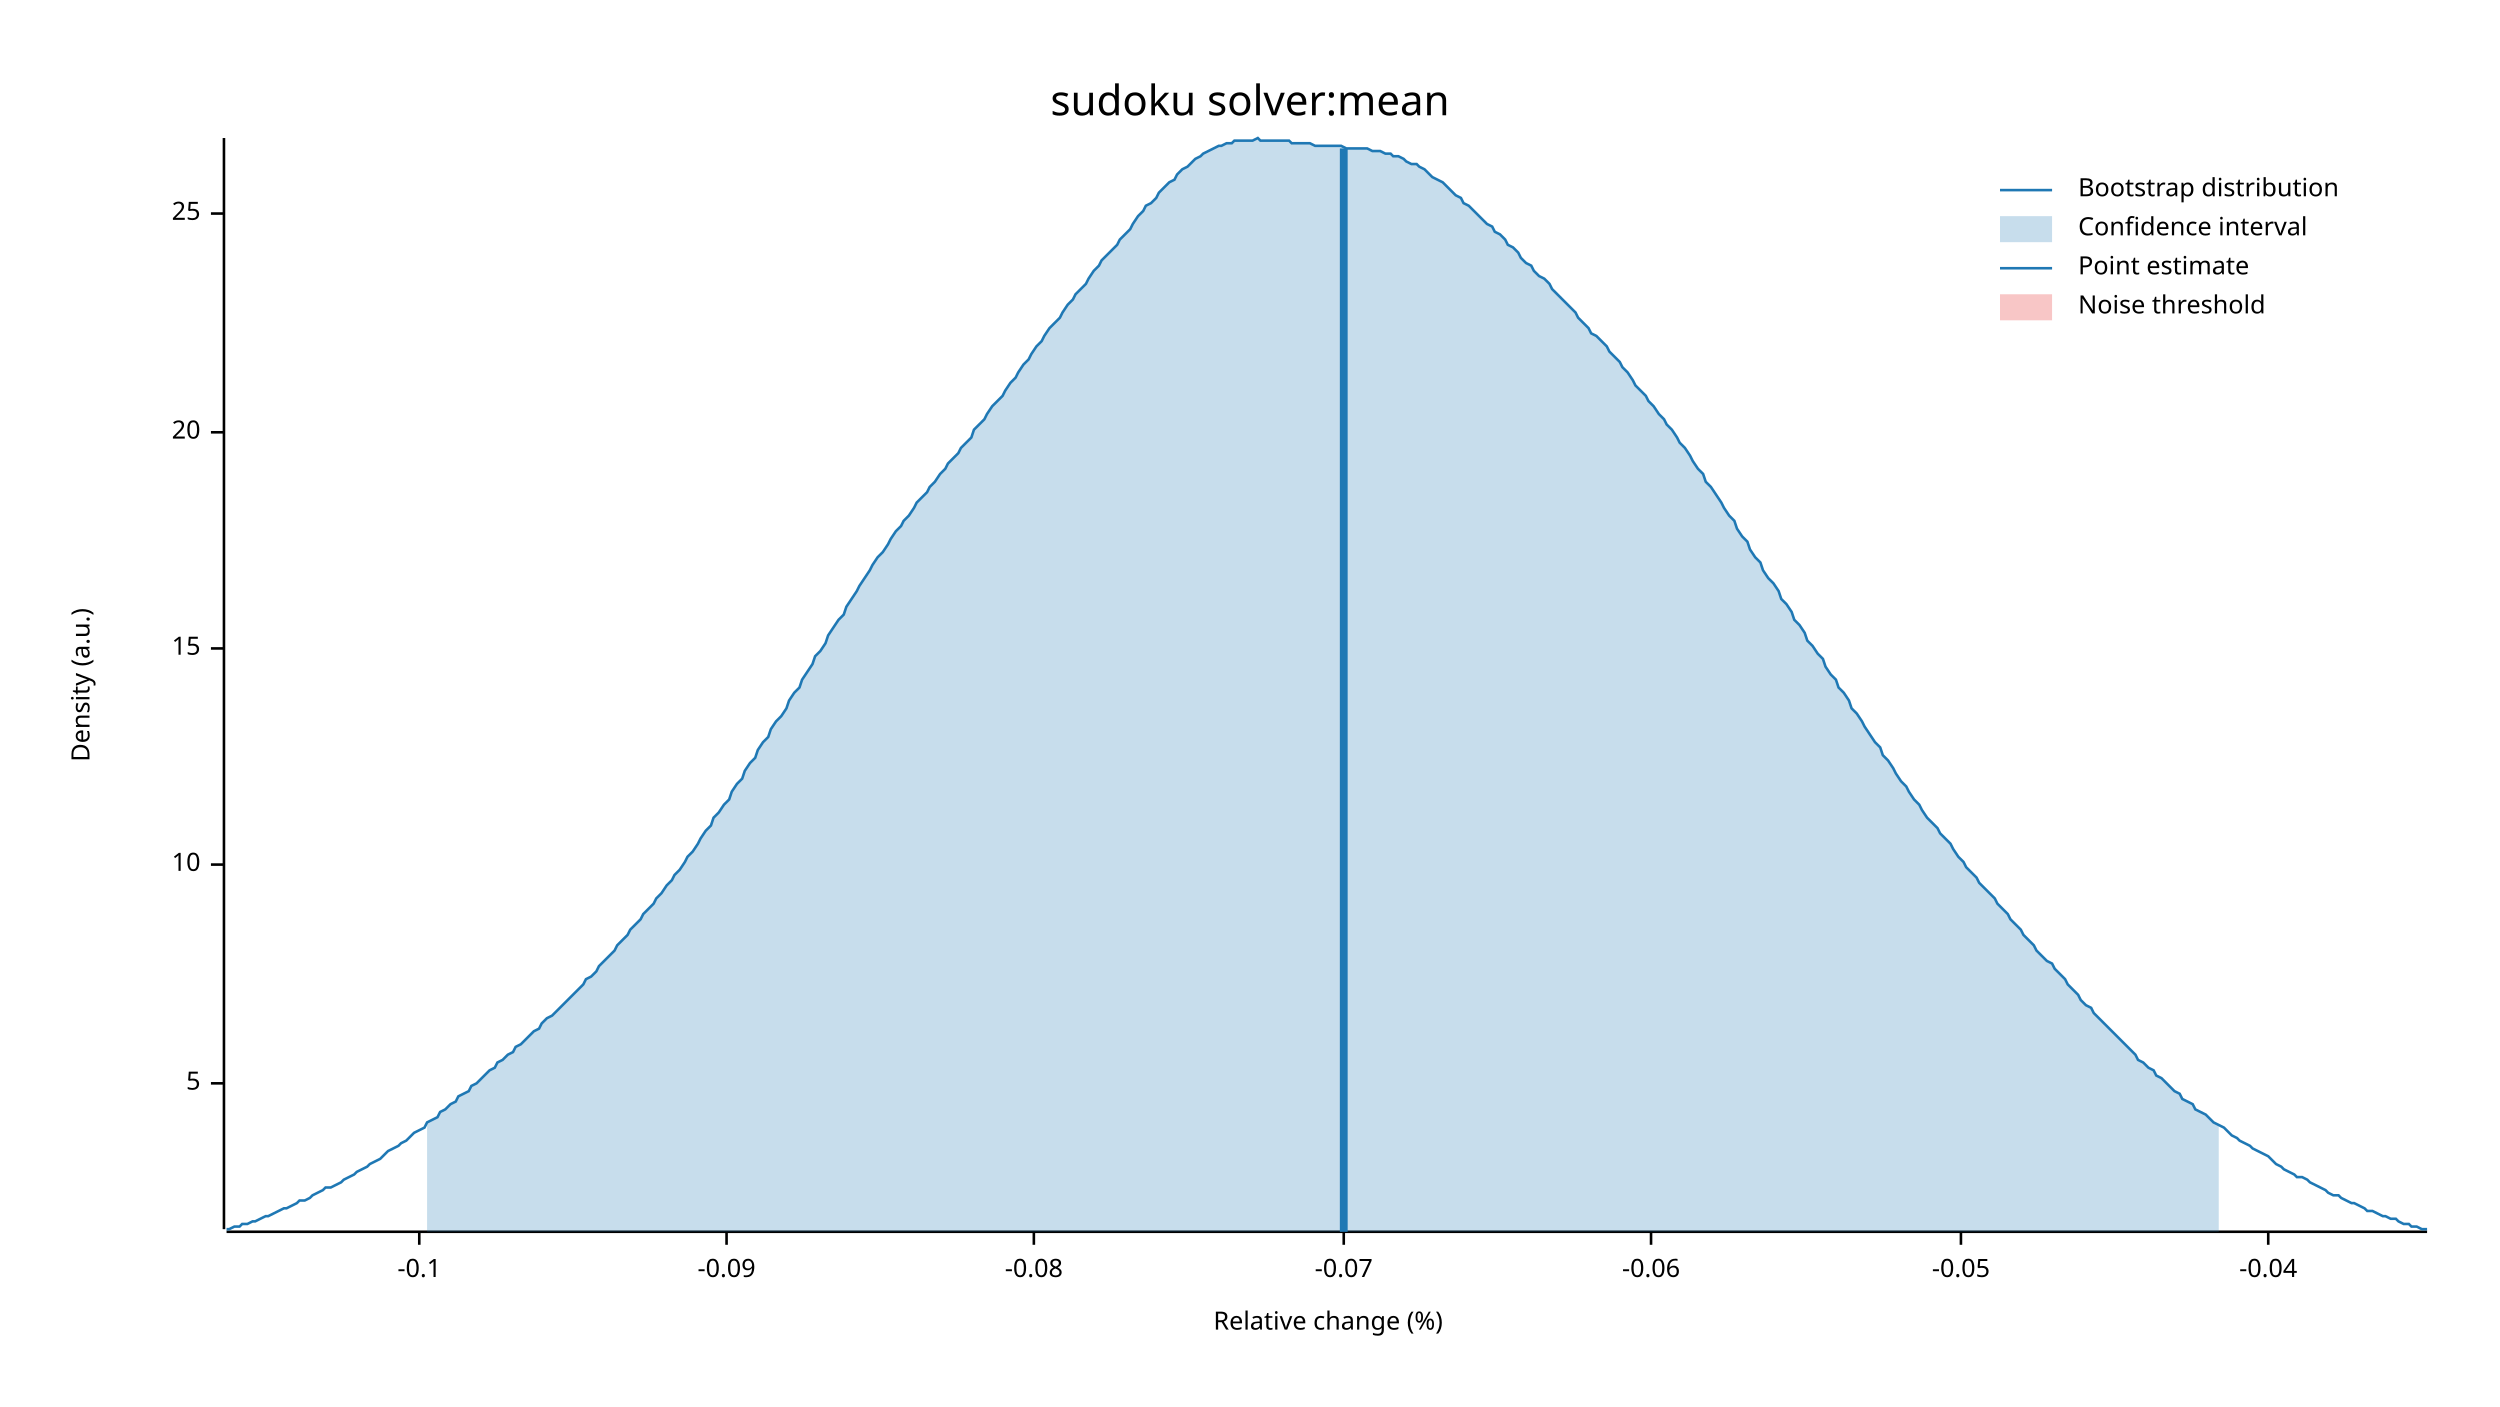
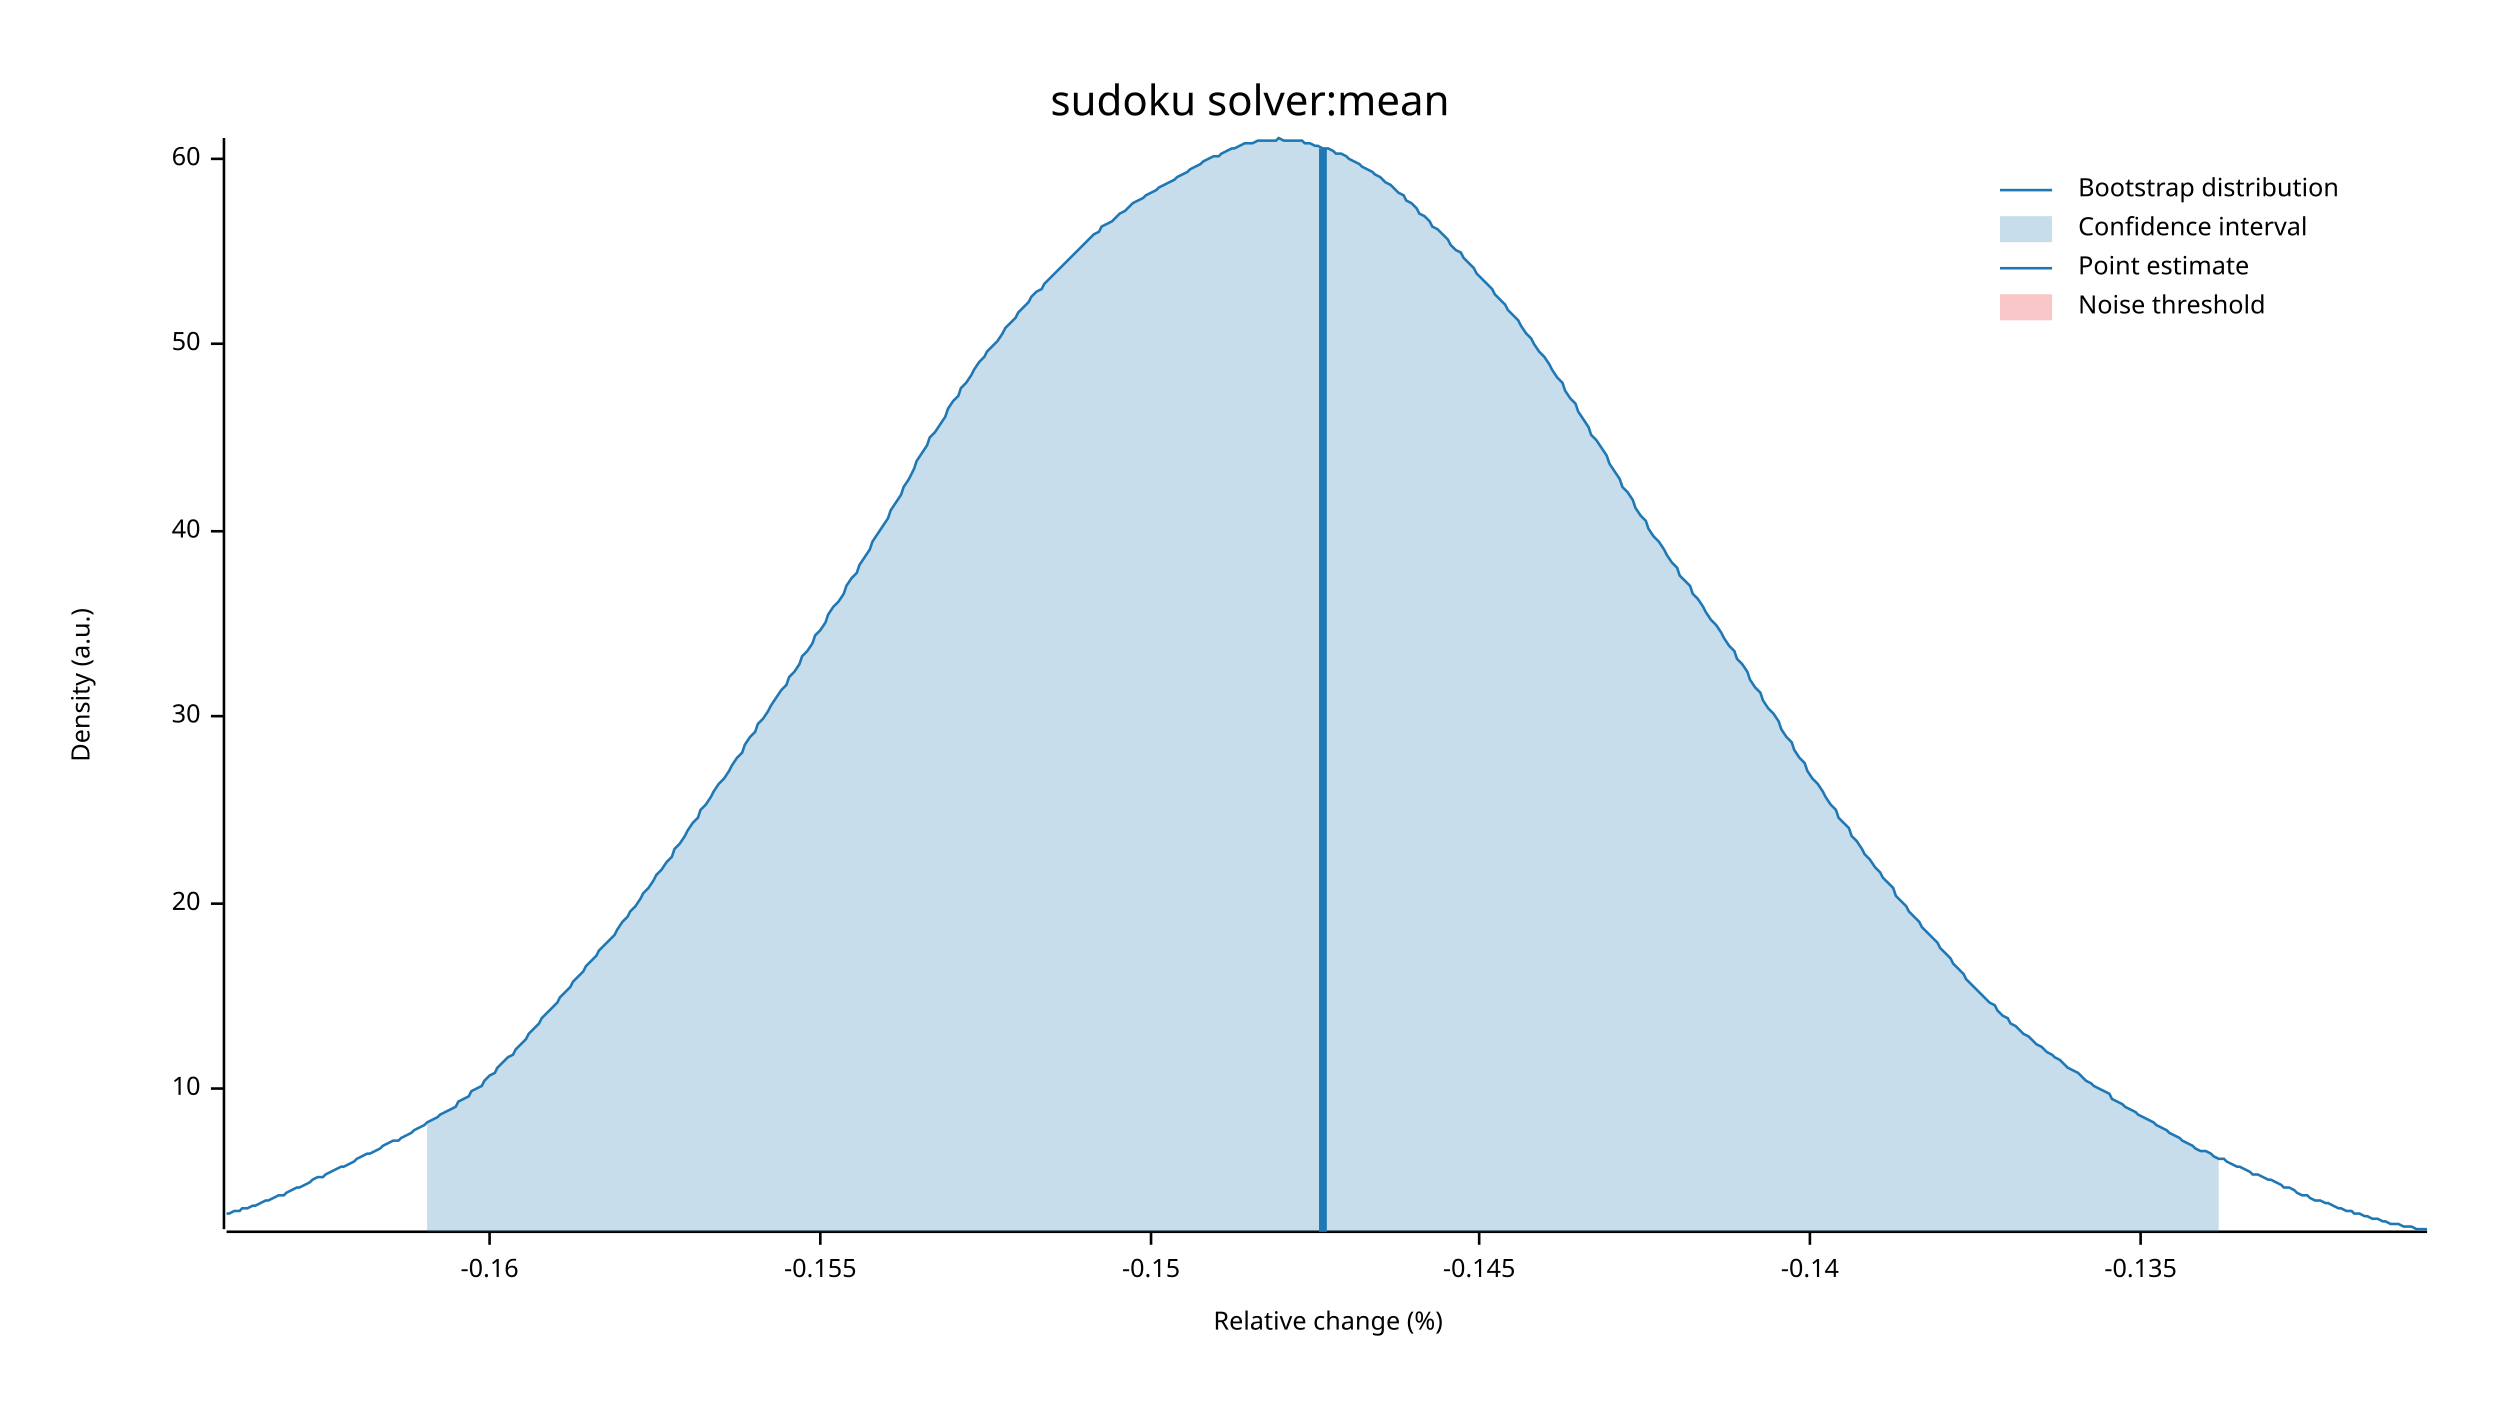
<svg xmlns="http://www.w3.org/2000/svg" width="960" height="540" viewBox="0 0 960 540">
  <text x="480" y="32" dy="0.76em" text-anchor="middle" font-family="sans-serif" font-size="16.129" opacity="1" fill="#000000">
sudoku solver:mean
</text>
  <text x="27" y="263" dy="0.76em" text-anchor="middle" font-family="sans-serif" font-size="9.677" opacity="1" fill="#000000" transform="rotate(270, 27, 263)">
Density (a.u.)
</text>
  <text x="510" y="513" dy="-0.5ex" text-anchor="middle" font-family="sans-serif" font-size="9.677" opacity="1" fill="#000000">
Relative change (%)
</text>
  <polyline fill="none" opacity="1" stroke="#000000" stroke-width="1" points="86,53 86,472 " />
-   <text x="77" y="416" dy="0.5ex" text-anchor="end" font-family="sans-serif" font-size="9.677" opacity="1" fill="#000000">
- 5
- </text>
-   <polyline fill="none" opacity="1" stroke="#000000" stroke-width="1" points="81,416 86,416 " />
-   <text x="77" y="332" dy="0.5ex" text-anchor="end" font-family="sans-serif" font-size="9.677" opacity="1" fill="#000000">
+   <text x="77" y="418" dy="0.5ex" text-anchor="end" font-family="sans-serif" font-size="9.677" opacity="1" fill="#000000">
10
</text>
-   <polyline fill="none" opacity="1" stroke="#000000" stroke-width="1" points="81,332 86,332 " />
-   <text x="77" y="249" dy="0.5ex" text-anchor="end" font-family="sans-serif" font-size="9.677" opacity="1" fill="#000000">
- 15
- </text>
-   <polyline fill="none" opacity="1" stroke="#000000" stroke-width="1" points="81,249 86,249 " />
-   <text x="77" y="166" dy="0.5ex" text-anchor="end" font-family="sans-serif" font-size="9.677" opacity="1" fill="#000000">
+   <polyline fill="none" opacity="1" stroke="#000000" stroke-width="1" points="81,418 86,418 " />
+   <text x="77" y="347" dy="0.5ex" text-anchor="end" font-family="sans-serif" font-size="9.677" opacity="1" fill="#000000">
20
</text>
-   <polyline fill="none" opacity="1" stroke="#000000" stroke-width="1" points="81,166 86,166 " />
-   <text x="77" y="82" dy="0.5ex" text-anchor="end" font-family="sans-serif" font-size="9.677" opacity="1" fill="#000000">
- 25
+   <polyline fill="none" opacity="1" stroke="#000000" stroke-width="1" points="81,347 86,347 " />
+   <text x="77" y="275" dy="0.5ex" text-anchor="end" font-family="sans-serif" font-size="9.677" opacity="1" fill="#000000">
+ 30
</text>
-   <polyline fill="none" opacity="1" stroke="#000000" stroke-width="1" points="81,82 86,82 " />
+   <polyline fill="none" opacity="1" stroke="#000000" stroke-width="1" points="81,275 86,275 " />
+   <text x="77" y="204" dy="0.5ex" text-anchor="end" font-family="sans-serif" font-size="9.677" opacity="1" fill="#000000">
+ 40
+ </text>
+   <polyline fill="none" opacity="1" stroke="#000000" stroke-width="1" points="81,204 86,204 " />
+   <text x="77" y="132" dy="0.5ex" text-anchor="end" font-family="sans-serif" font-size="9.677" opacity="1" fill="#000000">
+ 50
+ </text>
+   <polyline fill="none" opacity="1" stroke="#000000" stroke-width="1" points="81,132 86,132 " />
+   <text x="77" y="61" dy="0.5ex" text-anchor="end" font-family="sans-serif" font-size="9.677" opacity="1" fill="#000000">
+ 60
+ </text>
+   <polyline fill="none" opacity="1" stroke="#000000" stroke-width="1" points="81,61 86,61 " />
  <polyline fill="none" opacity="1" stroke="#000000" stroke-width="1" points="87,473 932,473 " />
-   <text x="161" y="483" dy="0.76em" text-anchor="middle" font-family="sans-serif" font-size="9.677" opacity="1" fill="#000000">
- -0.1
+   <text x="188" y="483" dy="0.76em" text-anchor="middle" font-family="sans-serif" font-size="9.677" opacity="1" fill="#000000">
+ -0.16
</text>
-   <polyline fill="none" opacity="1" stroke="#000000" stroke-width="1" points="161,473 161,478 " />
-   <text x="279" y="483" dy="0.76em" text-anchor="middle" font-family="sans-serif" font-size="9.677" opacity="1" fill="#000000">
- -0.09
+   <polyline fill="none" opacity="1" stroke="#000000" stroke-width="1" points="188,473 188,478 " />
+   <text x="315" y="483" dy="0.76em" text-anchor="middle" font-family="sans-serif" font-size="9.677" opacity="1" fill="#000000">
+ -0.155
</text>
-   <polyline fill="none" opacity="1" stroke="#000000" stroke-width="1" points="279,473 279,478 " />
-   <text x="397" y="483" dy="0.76em" text-anchor="middle" font-family="sans-serif" font-size="9.677" opacity="1" fill="#000000">
- -0.08
+   <polyline fill="none" opacity="1" stroke="#000000" stroke-width="1" points="315,473 315,478 " />
+   <text x="442" y="483" dy="0.76em" text-anchor="middle" font-family="sans-serif" font-size="9.677" opacity="1" fill="#000000">
+ -0.15
</text>
-   <polyline fill="none" opacity="1" stroke="#000000" stroke-width="1" points="397,473 397,478 " />
-   <text x="516" y="483" dy="0.76em" text-anchor="middle" font-family="sans-serif" font-size="9.677" opacity="1" fill="#000000">
- -0.07
+   <polyline fill="none" opacity="1" stroke="#000000" stroke-width="1" points="442,473 442,478 " />
+   <text x="568" y="483" dy="0.76em" text-anchor="middle" font-family="sans-serif" font-size="9.677" opacity="1" fill="#000000">
+ -0.145
</text>
-   <polyline fill="none" opacity="1" stroke="#000000" stroke-width="1" points="516,473 516,478 " />
-   <text x="634" y="483" dy="0.76em" text-anchor="middle" font-family="sans-serif" font-size="9.677" opacity="1" fill="#000000">
- -0.06
+   <polyline fill="none" opacity="1" stroke="#000000" stroke-width="1" points="568,473 568,478 " />
+   <text x="695" y="483" dy="0.76em" text-anchor="middle" font-family="sans-serif" font-size="9.677" opacity="1" fill="#000000">
+ -0.14
</text>
-   <polyline fill="none" opacity="1" stroke="#000000" stroke-width="1" points="634,473 634,478 " />
-   <text x="753" y="483" dy="0.76em" text-anchor="middle" font-family="sans-serif" font-size="9.677" opacity="1" fill="#000000">
- -0.05
+   <polyline fill="none" opacity="1" stroke="#000000" stroke-width="1" points="695,473 695,478 " />
+   <text x="822" y="483" dy="0.76em" text-anchor="middle" font-family="sans-serif" font-size="9.677" opacity="1" fill="#000000">
+ -0.135
</text>
-   <polyline fill="none" opacity="1" stroke="#000000" stroke-width="1" points="753,473 753,478 " />
-   <text x="871" y="483" dy="0.76em" text-anchor="middle" font-family="sans-serif" font-size="9.677" opacity="1" fill="#000000">
- -0.04
- </text>
-   <polyline fill="none" opacity="1" stroke="#000000" stroke-width="1" points="871,473 871,478 " />
-   <polyline fill="none" opacity="1" stroke="#1F78B4" stroke-width="1" points="87,472 88,472 90,471 92,471 93,470 95,470 97,469 98,469 100,468 102,467 103,467 105,466 107,465 109,464 110,464 112,463 114,462 115,461 117,461 119,460 120,459 122,458 124,457 125,456 127,456 129,455 131,454 132,453 134,452 136,451 137,450 139,449 141,448 142,447 144,446 146,445 147,444 149,442 151,441 153,440 154,439 156,438 158,436 159,435 161,434 163,433 164,431 166,430 168,429 169,427 171,426 173,424 175,423 176,421 178,420 180,419 181,417 183,416 185,414 186,413 188,411 190,410 191,408 193,407 195,405 197,404 198,402 200,401 202,399 203,398 205,396 207,395 208,393 210,391 212,390 214,388 215,387 217,385 219,383 220,382 222,380 224,378 225,376 227,375 229,373 230,371 232,369 234,367 236,365 237,363 239,361 241,359 242,357 244,355 246,353 247,351 249,349 251,347 252,345 254,343 256,340 258,338 259,336 261,334 263,331 264,329 266,327 268,324 269,322 271,319 273,317 274,314 276,312 278,309 280,307 281,304 283,301 285,299 286,296 288,293 290,291 291,288 293,285 295,283 296,280 298,277 300,275 302,272 303,269 305,266 307,264 308,261 310,258 312,255 313,252 315,250 317,247 318,244 320,241 322,238 324,236 325,233 327,230 329,227 330,225 332,222 334,219 335,217 337,214 339,212 341,209 342,207 344,204 346,202 347,200 349,198 351,195 352,193 354,191 356,189 357,187 359,185 361,182 363,180 364,178 366,176 368,174 369,172 371,170 373,168 374,165 376,163 378,161 379,159 381,156 383,154 385,152 386,150 388,147 390,145 391,143 393,140 395,138 396,136 398,133 400,131 401,129 403,126 405,124 407,122 408,120 410,117 412,115 413,113 415,111 417,109 418,107 420,104 422,102 423,100 425,98 427,96 429,94 430,92 432,90 434,88 435,86 437,83 439,81 440,79 442,78 444,76 445,74 447,72 449,70 451,69 452,67 454,65 456,64 457,63 459,61 461,60 462,59 464,58 466,57 468,56 469,56 471,55 473,55 474,54 476,54 478,54 479,54 481,54 483,53 484,54 486,54 488,54 490,54 491,54 493,54 495,54 496,55 498,55 500,55 501,55 503,55 505,56 506,56 508,56 510,56 512,56 513,56 515,56 517,57 518,57 520,57 522,57 523,57 525,57 527,58 528,58 530,58 532,59 534,59 535,60 537,60 539,61 540,62 542,63 544,63 545,64 547,65 549,67 550,68 552,69 554,70 556,72 557,73 559,75 561,76 562,78 564,79 566,81 567,82 569,84 571,86 573,87 574,89 576,90 578,92 579,94 581,95 583,97 584,99 586,101 588,102 589,104 591,106 593,107 595,109 596,111 598,113 600,115 601,116 603,118 605,120 606,122 608,124 610,126 611,128 613,129 615,131 617,133 618,135 620,137 622,139 623,141 625,143 627,146 628,148 630,150 632,152 633,154 635,156 637,159 639,161 640,163 642,165 644,168 645,170 647,172 649,175 650,177 652,180 654,182 655,185 657,187 659,190 661,193 662,195 664,198 666,200 667,203 669,206 671,208 672,211 674,214 676,216 677,219 679,222 681,224 683,227 684,230 686,232 688,235 689,238 691,240 693,243 694,246 696,248 698,251 700,253 701,256 703,259 705,261 706,264 708,266 710,269 711,272 713,274 715,277 716,279 718,282 720,285 722,287 723,290 725,292 727,295 728,297 730,300 732,302 733,304 735,307 737,309 738,311 740,314 742,316 744,318 745,320 747,322 749,324 750,326 752,329 754,331 755,333 757,335 759,337 760,339 762,341 764,343 766,345 767,347 769,349 771,351 772,353 774,355 776,357 777,359 779,361 781,363 782,365 784,367 786,369 788,370 789,372 791,374 793,376 794,378 796,380 798,382 799,384 801,386 803,387 804,389 806,391 808,393 810,395 811,396 813,398 815,400 816,401 818,403 820,405 821,407 823,408 825,410 827,411 828,413 830,414 832,416 833,417 835,419 837,420 838,422 840,423 842,424 843,426 845,427 847,428 849,430 850,431 852,432 854,433 855,434 857,436 859,437 860,438 862,439 864,440 865,441 867,442 869,443 871,444 872,445 874,447 876,448 877,449 879,450 881,451 882,452 884,452 886,453 887,454 889,455 891,456 893,457 894,458 896,459 898,459 899,460 901,461 903,462 904,462 906,463 908,464 909,465 911,465 913,466 915,467 916,467 918,468 920,468 921,469 923,470 925,470 926,471 928,471 930,472 932,472 " />
-   <polygon opacity="0.25" fill="#1F78B4" points="164,431 166,430 168,429 169,427 171,426 173,424 175,423 176,421 178,420 180,419 181,417 183,416 185,414 186,413 188,411 190,410 191,408 193,407 195,405 197,404 198,402 200,401 202,399 203,398 205,396 207,395 208,393 210,391 212,390 214,388 215,387 217,385 219,383 220,382 222,380 224,378 225,376 227,375 229,373 230,371 232,369 234,367 236,365 237,363 239,361 241,359 242,357 244,355 246,353 247,351 249,349 251,347 252,345 254,343 256,340 258,338 259,336 261,334 263,331 264,329 266,327 268,324 269,322 271,319 273,317 274,314 276,312 278,309 280,307 281,304 283,301 285,299 286,296 288,293 290,291 291,288 293,285 295,283 296,280 298,277 300,275 302,272 303,269 305,266 307,264 308,261 310,258 312,255 313,252 315,250 317,247 318,244 320,241 322,238 324,236 325,233 327,230 329,227 330,225 332,222 334,219 335,217 337,214 339,212 341,209 342,207 344,204 346,202 347,200 349,198 351,195 352,193 354,191 356,189 357,187 359,185 361,182 363,180 364,178 366,176 368,174 369,172 371,170 373,168 374,165 376,163 378,161 379,159 381,156 383,154 385,152 386,150 388,147 390,145 391,143 393,140 395,138 396,136 398,133 400,131 401,129 403,126 405,124 407,122 408,120 410,117 412,115 413,113 415,111 417,109 418,107 420,104 422,102 423,100 425,98 427,96 429,94 430,92 432,90 434,88 435,86 437,83 439,81 440,79 442,78 444,76 445,74 447,72 449,70 451,69 452,67 454,65 456,64 457,63 459,61 461,60 462,59 464,58 466,57 468,56 469,56 471,55 473,55 474,54 476,54 478,54 479,54 481,54 483,53 484,54 486,54 488,54 490,54 491,54 493,54 495,54 496,55 498,55 500,55 501,55 503,55 505,56 506,56 508,56 510,56 512,56 513,56 515,56 517,57 518,57 520,57 522,57 523,57 525,57 527,58 528,58 530,58 532,59 534,59 535,60 537,60 539,61 540,62 542,63 544,63 545,64 547,65 549,67 550,68 552,69 554,70 556,72 557,73 559,75 561,76 562,78 564,79 566,81 567,82 569,84 571,86 573,87 574,89 576,90 578,92 579,94 581,95 583,97 584,99 586,101 588,102 589,104 591,106 593,107 595,109 596,111 598,113 600,115 601,116 603,118 605,120 606,122 608,124 610,126 611,128 613,129 615,131 617,133 618,135 620,137 622,139 623,141 625,143 627,146 628,148 630,150 632,152 633,154 635,156 637,159 639,161 640,163 642,165 644,168 645,170 647,172 649,175 650,177 652,180 654,182 655,185 657,187 659,190 661,193 662,195 664,198 666,200 667,203 669,206 671,208 672,211 674,214 676,216 677,219 679,222 681,224 683,227 684,230 686,232 688,235 689,238 691,240 693,243 694,246 696,248 698,251 700,253 701,256 703,259 705,261 706,264 708,266 710,269 711,272 713,274 715,277 716,279 718,282 720,285 722,287 723,290 725,292 727,295 728,297 730,300 732,302 733,304 735,307 737,309 738,311 740,314 742,316 744,318 745,320 747,322 749,324 750,326 752,329 754,331 755,333 757,335 759,337 760,339 762,341 764,343 766,345 767,347 769,349 771,351 772,353 774,355 776,357 777,359 779,361 781,363 782,365 784,367 786,369 788,370 789,372 791,374 793,376 794,378 796,380 798,382 799,384 801,386 803,387 804,389 806,391 808,393 810,395 811,396 813,398 815,400 816,401 818,403 820,405 821,407 823,408 825,410 827,411 828,413 830,414 832,416 833,417 835,419 837,420 838,422 840,423 842,424 843,426 845,427 847,428 849,430 850,431 852,432 852,473 164,473 " />
-   <polyline fill="none" opacity="1" stroke="#1F78B4" stroke-width="3" points="516,473 516,57 " />
+   <polyline fill="none" opacity="1" stroke="#000000" stroke-width="1" points="822,473 822,478 " />
+   <polyline fill="none" opacity="1" stroke="#1F78B4" stroke-width="1" points="87,466 88,466 90,465 92,465 93,464 95,464 97,463 98,463 100,462 102,461 103,461 105,460 107,459 109,459 110,458 112,457 114,456 115,456 117,455 119,454 120,453 122,452 124,452 125,451 127,450 129,449 131,448 132,448 134,447 136,446 137,445 139,444 141,443 142,443 144,442 146,441 147,440 149,439 151,438 153,438 154,437 156,436 158,435 159,434 161,433 163,432 164,431 166,430 168,429 169,428 171,427 173,426 175,425 176,423 178,422 180,421 181,419 183,418 185,417 186,415 188,413 190,412 191,410 193,408 195,406 197,405 198,403 200,401 202,399 203,397 205,395 207,393 208,391 210,389 212,387 214,385 215,383 217,381 219,379 220,377 222,375 224,373 225,371 227,369 229,367 230,365 232,363 234,361 236,359 237,357 239,354 241,352 242,350 244,348 246,345 247,343 249,341 251,338 252,336 254,334 256,331 258,329 259,326 261,324 263,321 264,319 266,316 268,314 269,311 271,309 273,306 274,304 276,301 278,299 280,296 281,294 283,291 285,289 286,286 288,283 290,281 291,278 293,276 295,273 296,271 298,268 300,265 302,263 303,260 305,258 307,255 308,252 310,250 312,247 313,244 315,242 317,239 318,236 320,233 322,231 324,228 325,225 327,222 329,220 330,217 332,214 334,211 335,208 337,205 339,202 341,199 342,196 344,193 346,190 347,187 349,184 351,180 352,177 354,174 356,171 357,168 359,166 361,163 363,160 364,157 366,154 368,152 369,149 371,147 373,144 374,142 376,139 378,137 379,135 381,133 383,131 385,128 386,126 388,124 390,122 391,120 393,118 395,116 396,114 398,112 400,111 401,109 403,107 405,105 407,103 408,102 410,100 412,98 413,97 415,95 417,93 418,92 420,90 422,89 423,87 425,86 427,85 429,83 430,82 432,81 434,79 435,78 437,77 439,76 440,75 442,74 444,73 445,72 447,71 449,70 451,69 452,68 454,67 456,66 457,65 459,64 461,63 462,62 464,61 466,60 468,60 469,59 471,58 473,57 474,57 476,56 478,55 479,55 481,55 483,54 484,54 486,54 488,54 490,54 491,53 493,54 495,54 496,54 498,54 500,54 501,55 503,55 505,56 506,56 508,57 510,57 512,58 513,59 515,59 517,60 518,61 520,62 522,63 523,64 525,65 527,66 528,67 530,68 532,70 534,71 535,72 537,74 539,75 540,77 542,78 544,80 545,82 547,83 549,85 550,87 552,88 554,90 556,92 557,94 559,96 561,97 562,99 564,101 566,103 567,105 569,107 571,109 573,111 574,113 576,115 578,117 579,119 581,121 583,123 584,125 586,128 588,130 589,132 591,135 593,137 595,140 596,142 598,145 600,147 601,150 603,153 605,155 606,158 608,161 610,164 611,167 613,169 615,172 617,175 618,178 620,181 622,184 623,187 625,189 627,192 628,195 630,198 632,200 633,203 635,206 637,208 639,211 640,213 642,216 644,218 645,221 647,223 649,225 650,228 652,230 654,233 655,235 657,238 659,240 661,243 662,245 664,248 666,250 667,253 669,255 671,258 672,261 674,264 676,266 677,269 679,272 681,274 683,277 684,280 686,283 688,285 689,288 691,291 693,293 694,296 696,299 698,301 700,304 701,306 703,309 705,311 706,314 708,316 710,318 711,321 713,323 715,326 716,328 718,330 720,333 722,335 723,337 725,339 727,341 728,344 730,346 732,348 733,350 735,352 737,354 738,356 740,358 742,360 744,362 745,364 747,366 749,368 750,370 752,372 754,374 755,376 757,378 759,380 760,381 762,383 764,385 766,386 767,388 769,390 771,391 772,393 774,394 776,396 777,397 779,398 781,400 782,401 784,402 786,404 788,405 789,406 791,407 793,409 794,410 796,411 798,412 799,413 801,415 803,416 804,417 806,418 808,419 810,420 811,422 813,423 815,424 816,425 818,426 820,427 821,428 823,429 825,430 827,431 828,432 830,433 832,434 833,435 835,436 837,437 838,438 840,439 842,440 843,441 845,442 847,442 849,443 850,444 852,445 854,445 855,446 857,447 859,448 860,448 862,449 864,450 865,451 867,451 869,452 871,453 872,453 874,454 876,455 877,456 879,456 881,457 882,458 884,459 886,459 887,460 889,461 891,461 893,462 894,462 896,463 898,464 899,464 901,465 903,465 904,466 906,466 908,467 909,467 911,468 913,468 915,469 916,469 918,470 920,470 921,470 923,471 925,471 926,471 928,472 930,472 932,472 " />
+   <polygon opacity="0.25" fill="#1F78B4" points="164,431 166,430 168,429 169,428 171,427 173,426 175,425 176,423 178,422 180,421 181,419 183,418 185,417 186,415 188,413 190,412 191,410 193,408 195,406 197,405 198,403 200,401 202,399 203,397 205,395 207,393 208,391 210,389 212,387 214,385 215,383 217,381 219,379 220,377 222,375 224,373 225,371 227,369 229,367 230,365 232,363 234,361 236,359 237,357 239,354 241,352 242,350 244,348 246,345 247,343 249,341 251,338 252,336 254,334 256,331 258,329 259,326 261,324 263,321 264,319 266,316 268,314 269,311 271,309 273,306 274,304 276,301 278,299 280,296 281,294 283,291 285,289 286,286 288,283 290,281 291,278 293,276 295,273 296,271 298,268 300,265 302,263 303,260 305,258 307,255 308,252 310,250 312,247 313,244 315,242 317,239 318,236 320,233 322,231 324,228 325,225 327,222 329,220 330,217 332,214 334,211 335,208 337,205 339,202 341,199 342,196 344,193 346,190 347,187 349,184 351,180 352,177 354,174 356,171 357,168 359,166 361,163 363,160 364,157 366,154 368,152 369,149 371,147 373,144 374,142 376,139 378,137 379,135 381,133 383,131 385,128 386,126 388,124 390,122 391,120 393,118 395,116 396,114 398,112 400,111 401,109 403,107 405,105 407,103 408,102 410,100 412,98 413,97 415,95 417,93 418,92 420,90 422,89 423,87 425,86 427,85 429,83 430,82 432,81 434,79 435,78 437,77 439,76 440,75 442,74 444,73 445,72 447,71 449,70 451,69 452,68 454,67 456,66 457,65 459,64 461,63 462,62 464,61 466,60 468,60 469,59 471,58 473,57 474,57 476,56 478,55 479,55 481,55 483,54 484,54 486,54 488,54 490,54 491,53 493,54 495,54 496,54 498,54 500,54 501,55 503,55 505,56 506,56 508,57 510,57 512,58 513,59 515,59 517,60 518,61 520,62 522,63 523,64 525,65 527,66 528,67 530,68 532,70 534,71 535,72 537,74 539,75 540,77 542,78 544,80 545,82 547,83 549,85 550,87 552,88 554,90 556,92 557,94 559,96 561,97 562,99 564,101 566,103 567,105 569,107 571,109 573,111 574,113 576,115 578,117 579,119 581,121 583,123 584,125 586,128 588,130 589,132 591,135 593,137 595,140 596,142 598,145 600,147 601,150 603,153 605,155 606,158 608,161 610,164 611,167 613,169 615,172 617,175 618,178 620,181 622,184 623,187 625,189 627,192 628,195 630,198 632,200 633,203 635,206 637,208 639,211 640,213 642,216 644,218 645,221 647,223 649,225 650,228 652,230 654,233 655,235 657,238 659,240 661,243 662,245 664,248 666,250 667,253 669,255 671,258 672,261 674,264 676,266 677,269 679,272 681,274 683,277 684,280 686,283 688,285 689,288 691,291 693,293 694,296 696,299 698,301 700,304 701,306 703,309 705,311 706,314 708,316 710,318 711,321 713,323 715,326 716,328 718,330 720,333 722,335 723,337 725,339 727,341 728,344 730,346 732,348 733,350 735,352 737,354 738,356 740,358 742,360 744,362 745,364 747,366 749,368 750,370 752,372 754,374 755,376 757,378 759,380 760,381 762,383 764,385 766,386 767,388 769,390 771,391 772,393 774,394 776,396 777,397 779,398 781,400 782,401 784,402 786,404 788,405 789,406 791,407 793,409 794,410 796,411 798,412 799,413 801,415 803,416 804,417 806,418 808,419 810,420 811,422 813,423 815,424 816,425 818,426 820,427 821,428 823,429 825,430 827,431 828,432 830,433 832,434 833,435 835,436 837,437 838,438 840,439 842,440 843,441 845,442 847,442 849,443 850,444 852,445 852,473 164,473 " />
+   <polyline fill="none" opacity="1" stroke="#1F78B4" stroke-width="3" points="508,473 508,57 " />
  <rect x="509" y="53" width="0" height="419" opacity="0.1" fill="#E31A1C" stroke="none" />
  <text x="798" y="68" dy="0.76em" text-anchor="start" font-family="sans-serif" font-size="9.677" opacity="1" fill="#000000">
Bootstrap distribution
</text>
  <text x="798" y="83" dy="0.76em" text-anchor="start" font-family="sans-serif" font-size="9.677" opacity="1" fill="#000000">
Confidence interval
</text>
  <text x="798" y="98" dy="0.76em" text-anchor="start" font-family="sans-serif" font-size="9.677" opacity="1" fill="#000000">
Point estimate
</text>
  <text x="798" y="113" dy="0.76em" text-anchor="start" font-family="sans-serif" font-size="9.677" opacity="1" fill="#000000">
Noise threshold
</text>
  <polyline fill="none" opacity="1" stroke="#1F78B4" stroke-width="1" points="768,73 788,73 " />
  <rect x="768" y="83" width="20" height="10" opacity="0.25" fill="#1F78B4" stroke="none" />
  <polyline fill="none" opacity="1" stroke="#1F78B4" stroke-width="1" points="768,103 788,103 " />
  <rect x="768" y="113" width="20" height="10" opacity="0.25" fill="#E31A1C" stroke="none" />
</svg>
